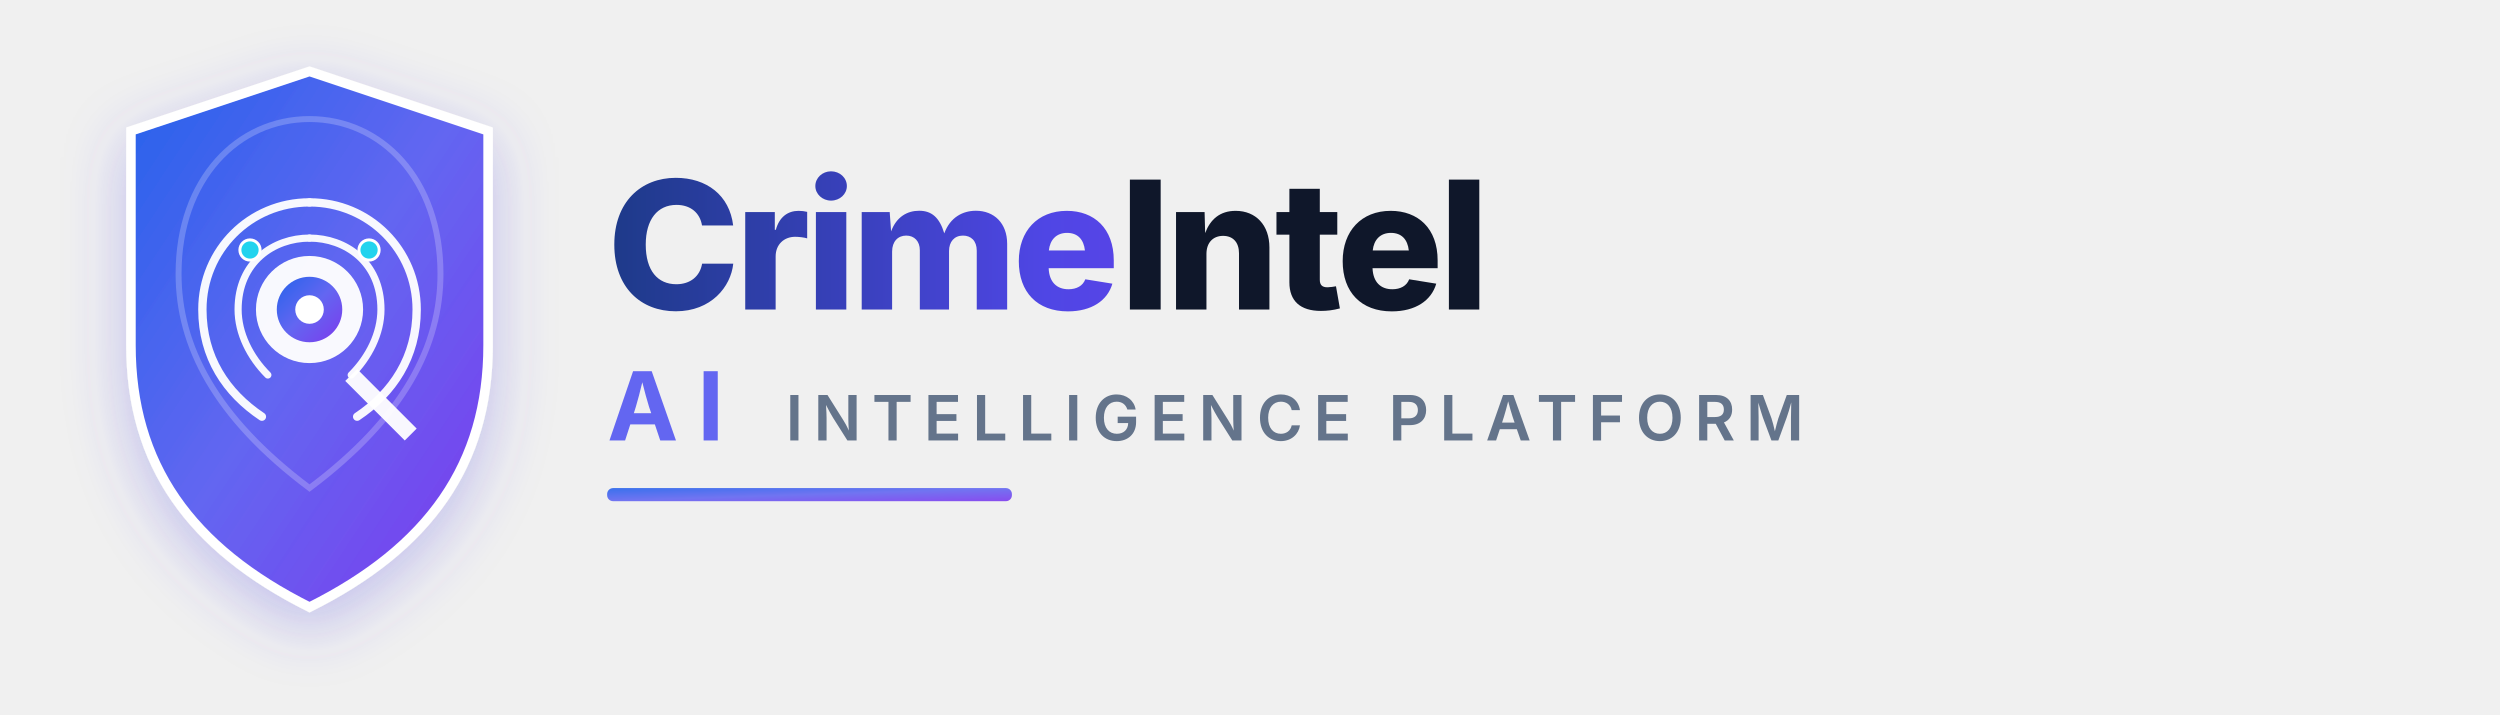
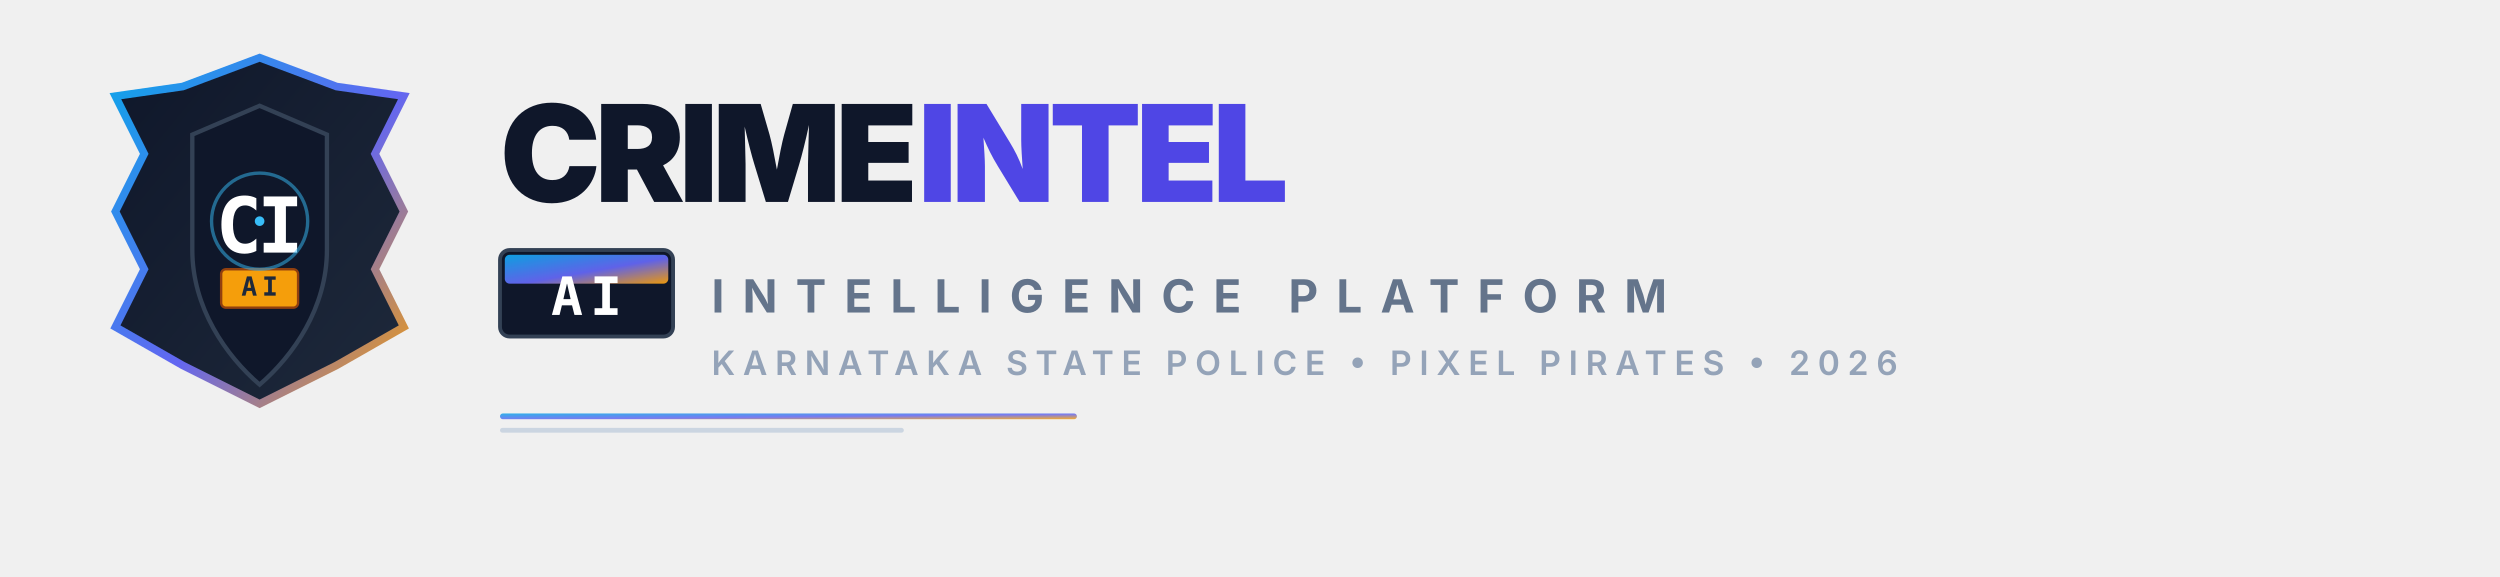
- <svg xmlns="http://www.w3.org/2000/svg" viewBox="0 0 420 120" width="420" height="120" role="img" aria-label="CrimeIntel AI">
+ <svg xmlns="http://www.w3.org/2000/svg" viewBox="0 0 520 120" width="520" height="120" role="img" aria-label="CrimeIntel AI">
  <defs>
    <linearGradient id="gShield" x1="0%" y1="0%" x2="100%" y2="100%">
-       <stop offset="0%" stop-color="#2563EB" />
-       <stop offset="50%" stop-color="#6366F1" />
-       <stop offset="100%" stop-color="#7C3AED" />
+       <stop offset="0%" stop-color="#0EA5E9" />
+       <stop offset="55%" stop-color="#6366F1" />
+       <stop offset="100%" stop-color="#F59E0B" />
    </linearGradient>
-     <linearGradient id="gText" x1="0%" y1="0%" x2="100%" y2="0%">
-       <stop offset="0%" stop-color="#1E3A8A" />
-       <stop offset="50%" stop-color="#4F46E5" />
-       <stop offset="100%" stop-color="#7C3AED" />
+     <linearGradient id="gSteel" x1="0%" y1="0%" x2="100%" y2="100%">
+       <stop offset="0%" stop-color="#0F172A" />
+       <stop offset="100%" stop-color="#1E293B" />
    </linearGradient>
-     <filter id="shadow" x="-20%" y="-20%" width="140%" height="140%">
-       <feDropShadow dx="0" dy="3" stdDeviation="5" flood-color="#4F46E5" flood-opacity="0.3" />
-     </filter>
  </defs>
-   <g transform="translate(4,6)">
-     <path d="M48 6 L78 16 L78 52 C78 72 68 86 48 96 C28 86 18 72 18 52 L18 16 Z" fill="url(#gShield)" stroke="white" stroke-width="1.6" filter="url(#shadow)" />
-     <path d="M48 14 C36 14 26 24 26 40 C26 52 32 64 48 76 C64 64 70 52 70 40 C70 24 60 14 48 14 Z" fill="none" stroke="white" stroke-opacity="0.22" stroke-width="1" />
-     <g fill="none" stroke="white" stroke-linecap="round" opacity="0.95">
-       <path d="M48 28 C38 28 30 36 30 46 C30 54 34 60 40 64" stroke-width="1.4" />
-       <path d="M48 34 C42 34 36 38 36 46 C36 50 38 54 41 57" stroke-width="1.2" />
-       <path d="M48 28 C58 28 66 36 66 46 C66 54 62 60 56 64" stroke-width="1.4" />
-       <path d="M48 34 C54 34 60 38 60 46 C60 50 58 54 55 57" stroke-width="1.2" />
+   <g transform="translate(6,8)">
+     <path d="M48 4 L64 10 L78 12 L72 24 L78 36 L72 48 L78 60 L64 68 L48 76 L32 68 L18 60 L24 48 L18 36 L24 24 L18 12 L32 10 Z" fill="url(#gSteel)" stroke="url(#gShield)" stroke-width="1.6" />
+     <path d="M48 14 L62 20 L62 44 C62 56 55 66 48 72 C41 66 34 56 34 44 L34 20 Z" fill="#0F172A" stroke="#334155" stroke-width="0.9" />
+     <text x="48" y="40" text-anchor="middle" dominant-baseline="middle" font-family="JetBrains Mono, monospace" font-weight="800" font-size="16" fill="white" letter-spacing="-1">CI</text>
+     <rect x="40" y="48" width="16" height="8" rx="1" fill="#F59E0B" stroke="#92400E" stroke-width="0.5" />
+     <text x="48" y="53.5" text-anchor="middle" font-family="JetBrains Mono, monospace" font-weight="800" font-size="5.5" fill="#1E293B" letter-spacing="1">AI</text>
+     <circle cx="48" cy="38" r="10" fill="none" stroke="#38BDF8" stroke-width="0.7" opacity="0.5" />
+     <circle cx="48" cy="38" r="1" fill="#38BDF8" />
+   </g>
+   <g font-family="Inter, sans-serif">
+     <text x="104" y="42" font-size="28" font-weight="900" letter-spacing="-1.2" fill="#0F172A">CRIME<tspan fill="#4F46E5">INTEL</tspan>
+     </text>
+     <g transform="translate(104,52)">
+       <rect x="0" y="0" width="36" height="18" rx="2" fill="#0F172A" stroke="#334155" stroke-width="0.8" />
+       <rect x="1" y="1" width="34" height="6" rx="1" fill="url(#gShield)" opacity="0.95" />
+       <text x="18" y="13.5" text-anchor="middle" font-family="JetBrains Mono, monospace" font-weight="800" font-size="11" fill="white" letter-spacing="1.5">AI</text>
    </g>
-     <circle cx="48" cy="46" r="9" fill="white" opacity="0.96" />
-     <circle cx="48" cy="46" r="5.5" fill="url(#gShield)" />
-     <circle cx="48" cy="46" r="2.4" fill="white" />
-     <circle cx="38" cy="36" r="1.7" fill="#22D3EE" stroke="white" stroke-width="0.5" />
-     <circle cx="58" cy="36" r="1.7" fill="#22D3EE" stroke="white" stroke-width="0.5" />
-     <path d="M56 56 L66 66 L64 68 L54 58 Z" fill="white" opacity="0.95" />
-   </g>
-   <g font-family="Inter, Segoe UI, sans-serif">
-     <text x="102" y="52" font-size="30" font-weight="800" letter-spacing="-0.8" fill="url(#gText)">Crime<tspan fill="#0F172A">Intel</tspan>
-     </text>
-     <text x="102" y="74" font-size="16" font-weight="700" letter-spacing="3.2" fill="#6366F1">AI</text>
-     <text x="132" y="74" font-size="10.5" font-weight="600" letter-spacing="1.8" fill="#64748B">INTELLIGENCE  PLATFORM</text>
-     <rect x="102" y="82" width="68" height="2.2" rx="1" fill="url(#gShield)" opacity="0.9" />
+     <text x="148" y="65" font-size="9.5" font-weight="700" letter-spacing="3.8" fill="#64748B">INTELLIGENCE PLATFORM</text>
+     <text x="148" y="78" font-size="7" font-weight="600" letter-spacing="1.6" fill="#94A3B8">KARNATAKA STATE POLICE • PIXEL PIRATES • 2026</text>
+     <rect x="104" y="86" width="120" height="1.2" rx="0.6" fill="url(#gShield)" opacity="0.85" />
+     <rect x="104" y="89" width="84" height="1" rx="0.5" fill="#CBD5E1" />
  </g>
</svg>
